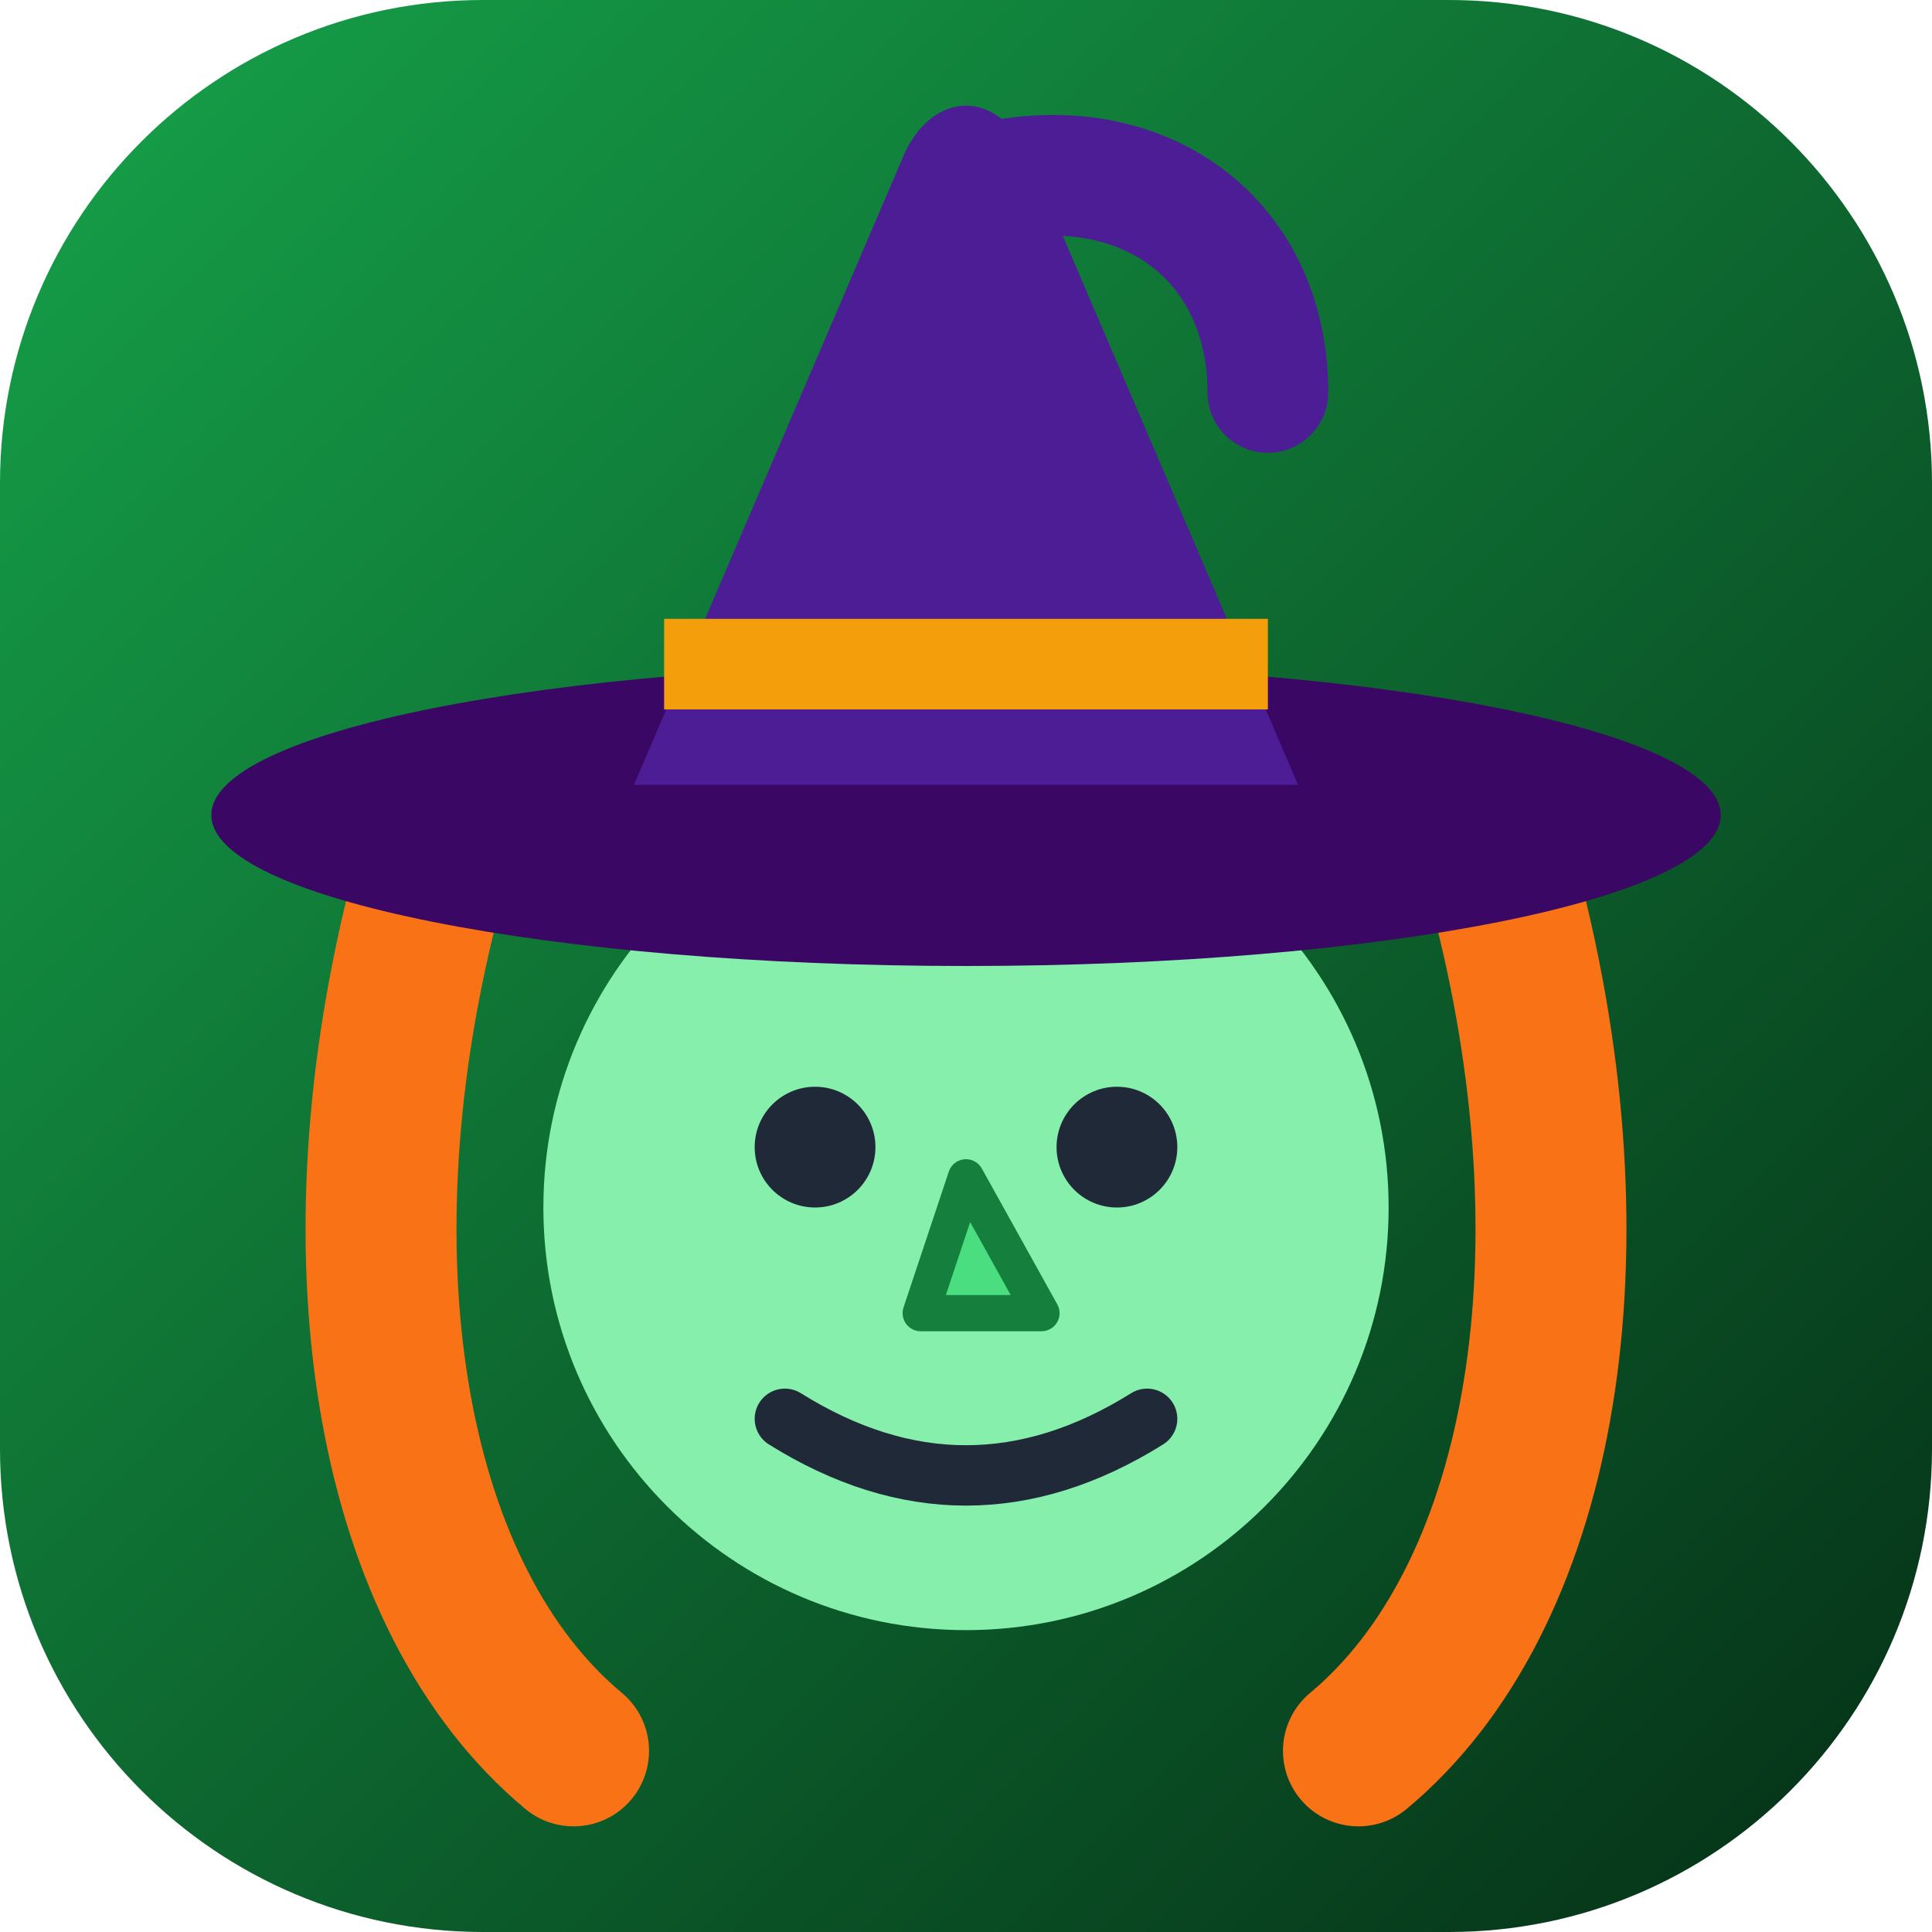
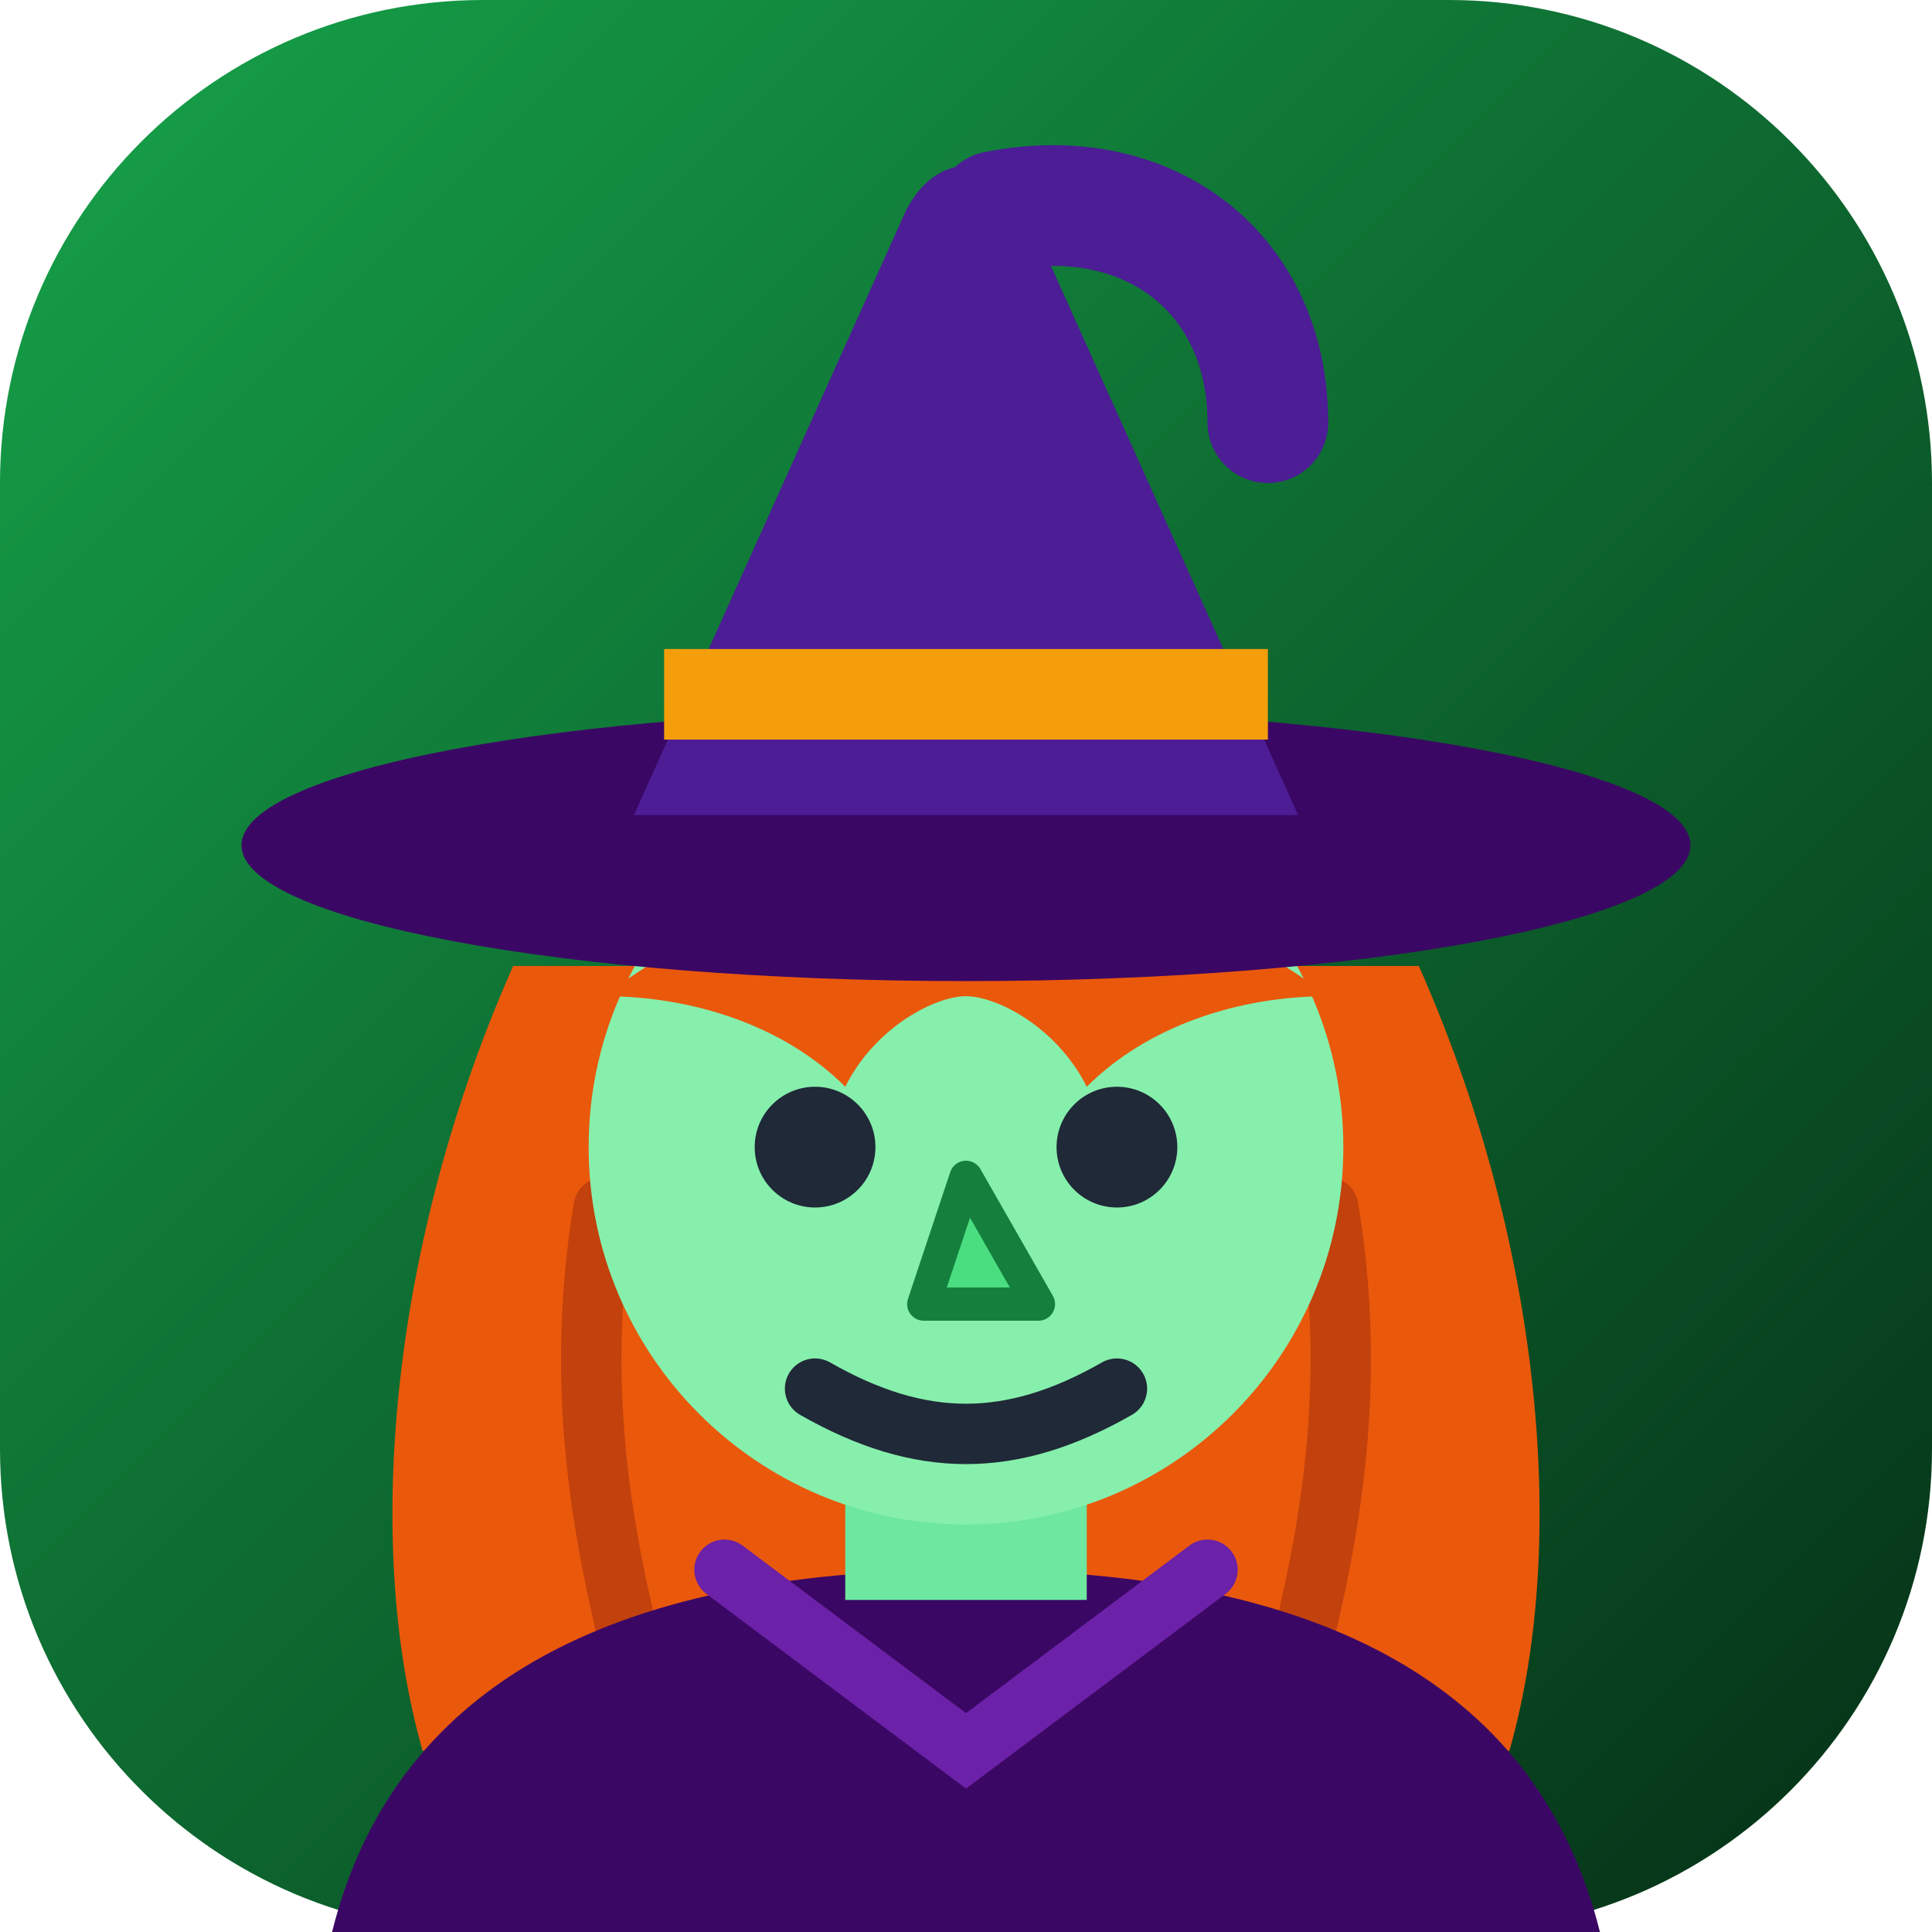
<svg xmlns="http://www.w3.org/2000/svg" viewBox="0 0 64 64" role="img" aria-label="Bruja">
  <defs>
    <linearGradient id="bg" x1="0" y1="0" x2="1" y2="1">
      <stop offset="0" stop-color="#16a34a" />
      <stop offset="1" stop-color="#052e16" />
    </linearGradient>
  </defs>
  <rect width="64" height="64" rx="16" fill="url(#bg)" />
-   <path d="M14 30c-3 12-1 23 5 28M50 30c3 12 1 23-5 28" stroke="#f97316" stroke-width="5" stroke-linecap="round" fill="none" />
-   <circle cx="32" cy="40" r="14" fill="#86efac" />
-   <ellipse cx="32" cy="27" rx="25" ry="5" fill="#3b0764" />
-   <path d="M21 26l9-21c1-2 3-2 4 0l9 21z" fill="#4c1d95" />
-   <path d="M33 6c5-1 9 2 9 7" stroke="#4c1d95" stroke-width="4" fill="none" stroke-linecap="round" />
-   <path d="M22 22h20" stroke="#f59e0b" stroke-width="3" />
+   <path d="M17 32c-4 9-5 19-3 26h36c2-7 1-17-3-26z" fill="#ea580c" />
+   <path d="M20 40c-1 6 0 11 1 15M44 40c1 6 0 11-1 15" stroke="#c2410c" stroke-width="2" fill="none" stroke-linecap="round" />
+   <path d="M11 64c2-8 9-12 21-12s19 4 21 12z" fill="#3b0764" />
+   <path d="M24 52l8 6 8-6" stroke="#6b21a8" stroke-width="2" fill="none" stroke-linecap="round" />
+   <path d="M28 46v7h8v-7" fill="#6ee7a0" />
+   <circle cx="32" cy="38" r="12.5" fill="#86efac" />
+   <path d="M20 33c4-3 8-4 12-4s8 1 12 4c-3 0-6 1-8 3-1-2-3-3-4-3s-3 1-4 3c-2-2-5-3-8-3z" fill="#ea580c" />
  <circle cx="27" cy="38" r="2" fill="#1f2937" />
  <circle cx="37" cy="38" r="2" fill="#1f2937" />
-   <path d="M32 39l2.5 4.5h-4z" fill="#4ade80" stroke="#15803d" stroke-width="1.2" stroke-linejoin="round" />
-   <path d="M26 47c4 2.5 8 2.5 12 0" stroke="#1f2937" stroke-width="2" fill="none" stroke-linecap="round" />
+   <path d="M32 39l2.4 4.2h-3.8z" fill="#4ade80" stroke="#15803d" stroke-width="1.1" stroke-linejoin="round" />
+   <path d="M27 46c3.5 2 6.5 2 10 0" stroke="#1f2937" stroke-width="2" fill="none" stroke-linecap="round" />
+   <ellipse cx="32" cy="28" rx="24" ry="4.5" fill="#3b0764" />
+   <path d="M21 27l9-20c1-2 3-2 4 0l9 20z" fill="#4c1d95" />
+   <path d="M33 7c5-1 9 2 9 7" stroke="#4c1d95" stroke-width="4" fill="none" stroke-linecap="round" />
+   <path d="M22 23h20" stroke="#f59e0b" stroke-width="3" />
</svg>
